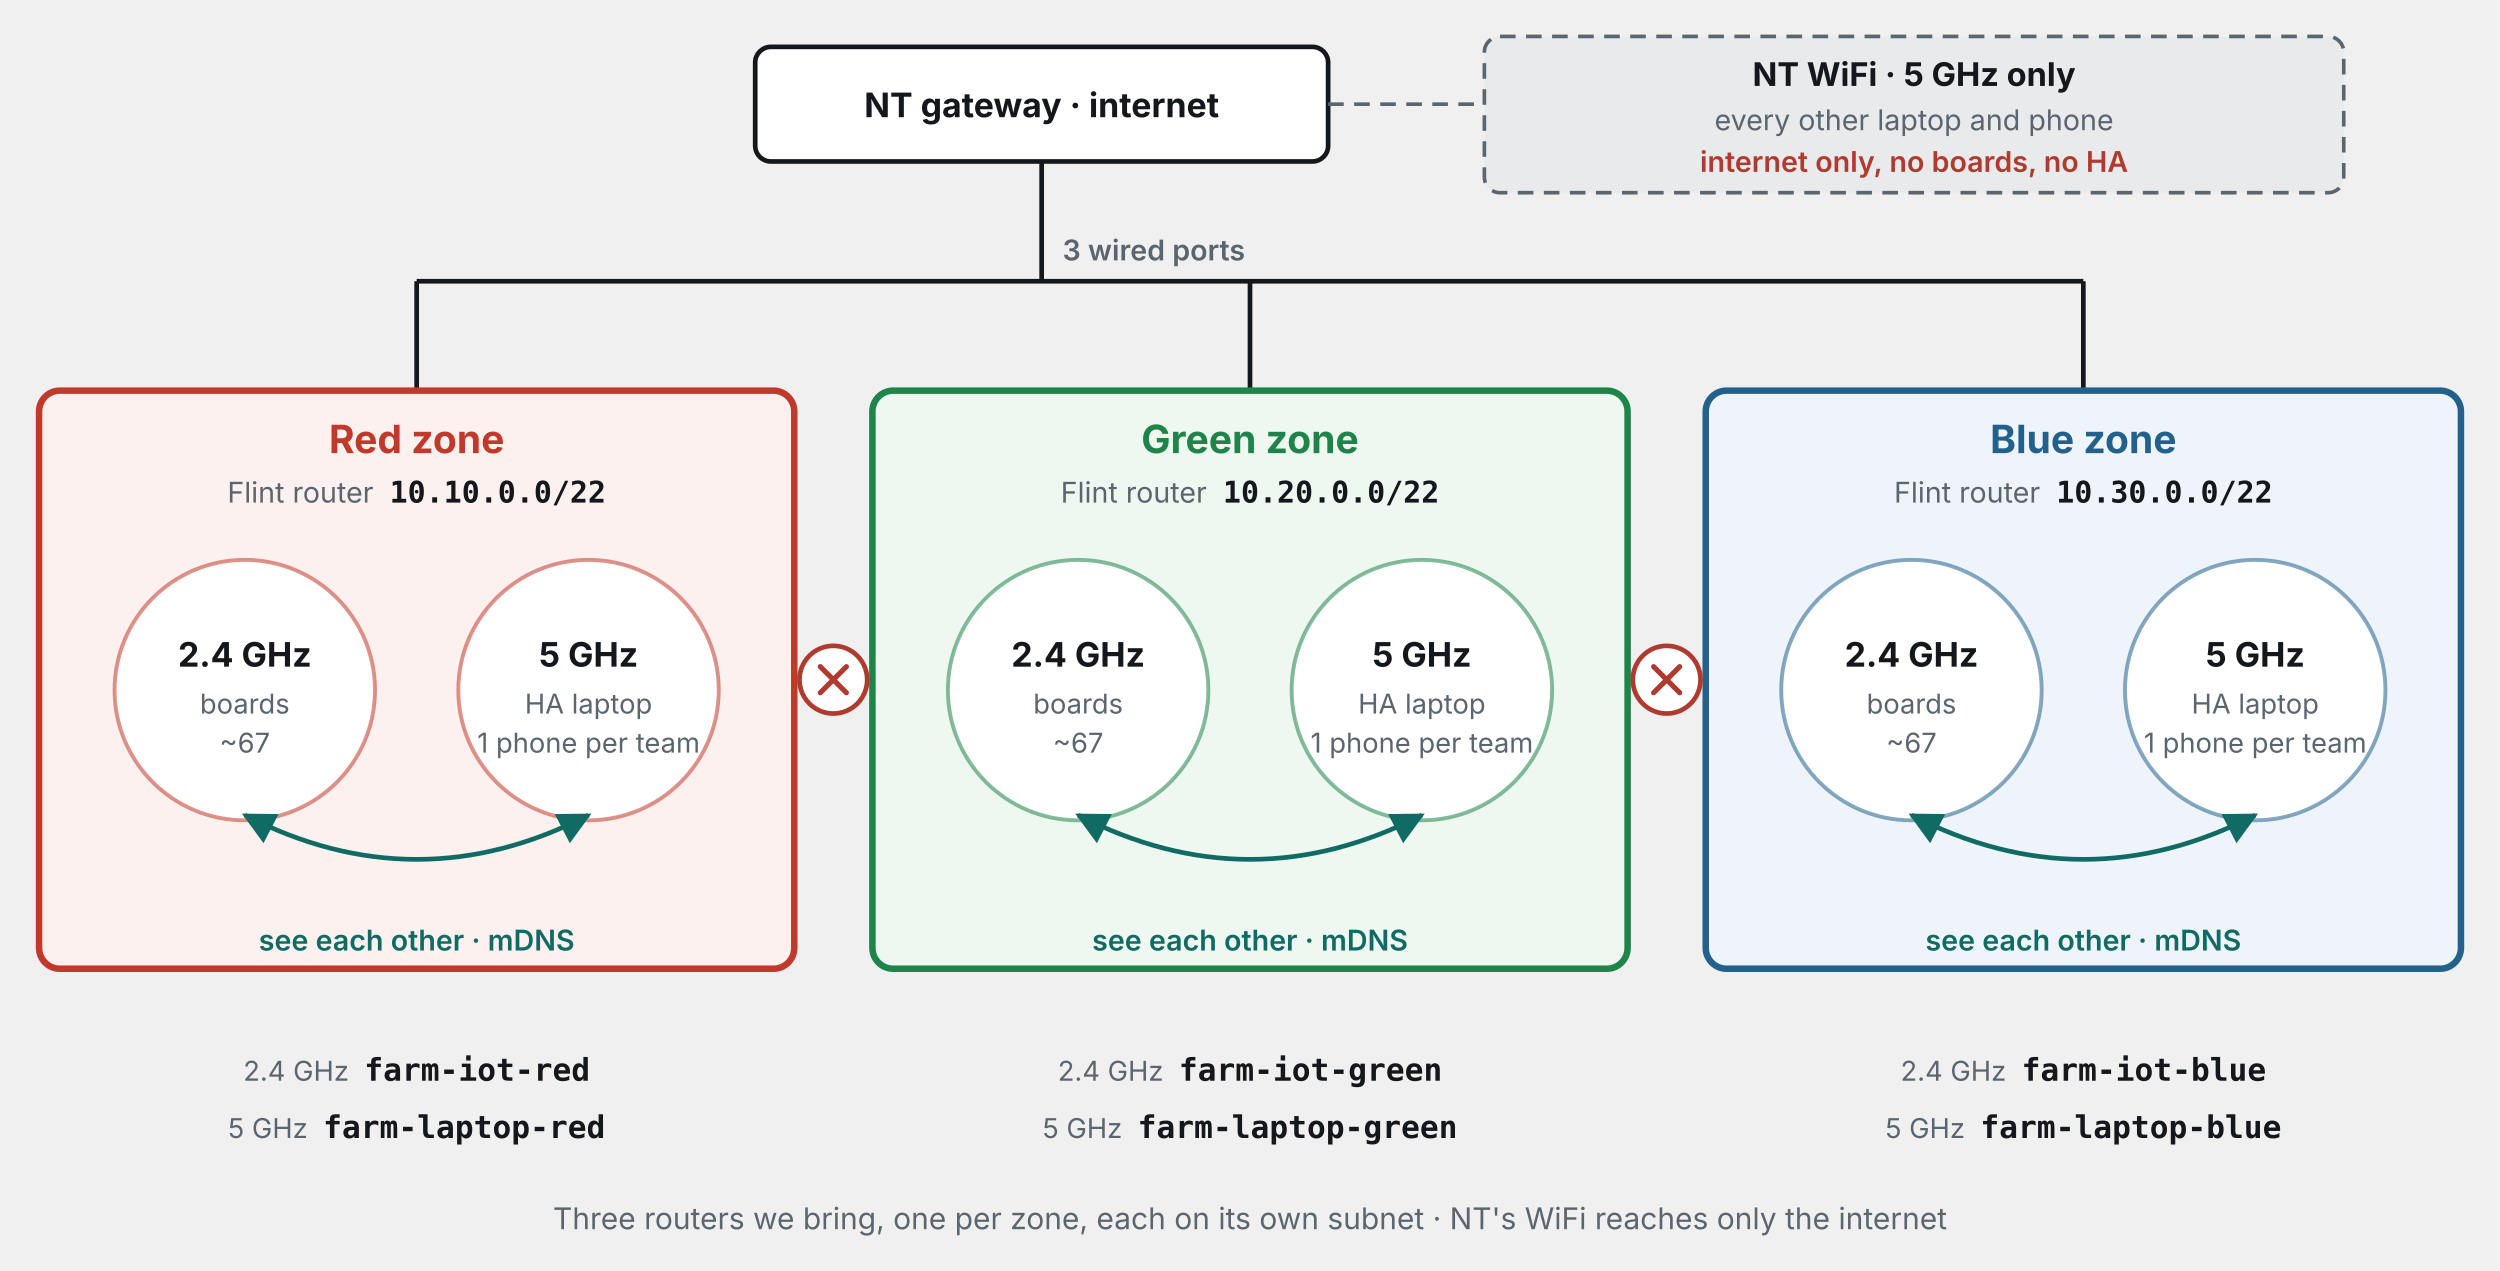
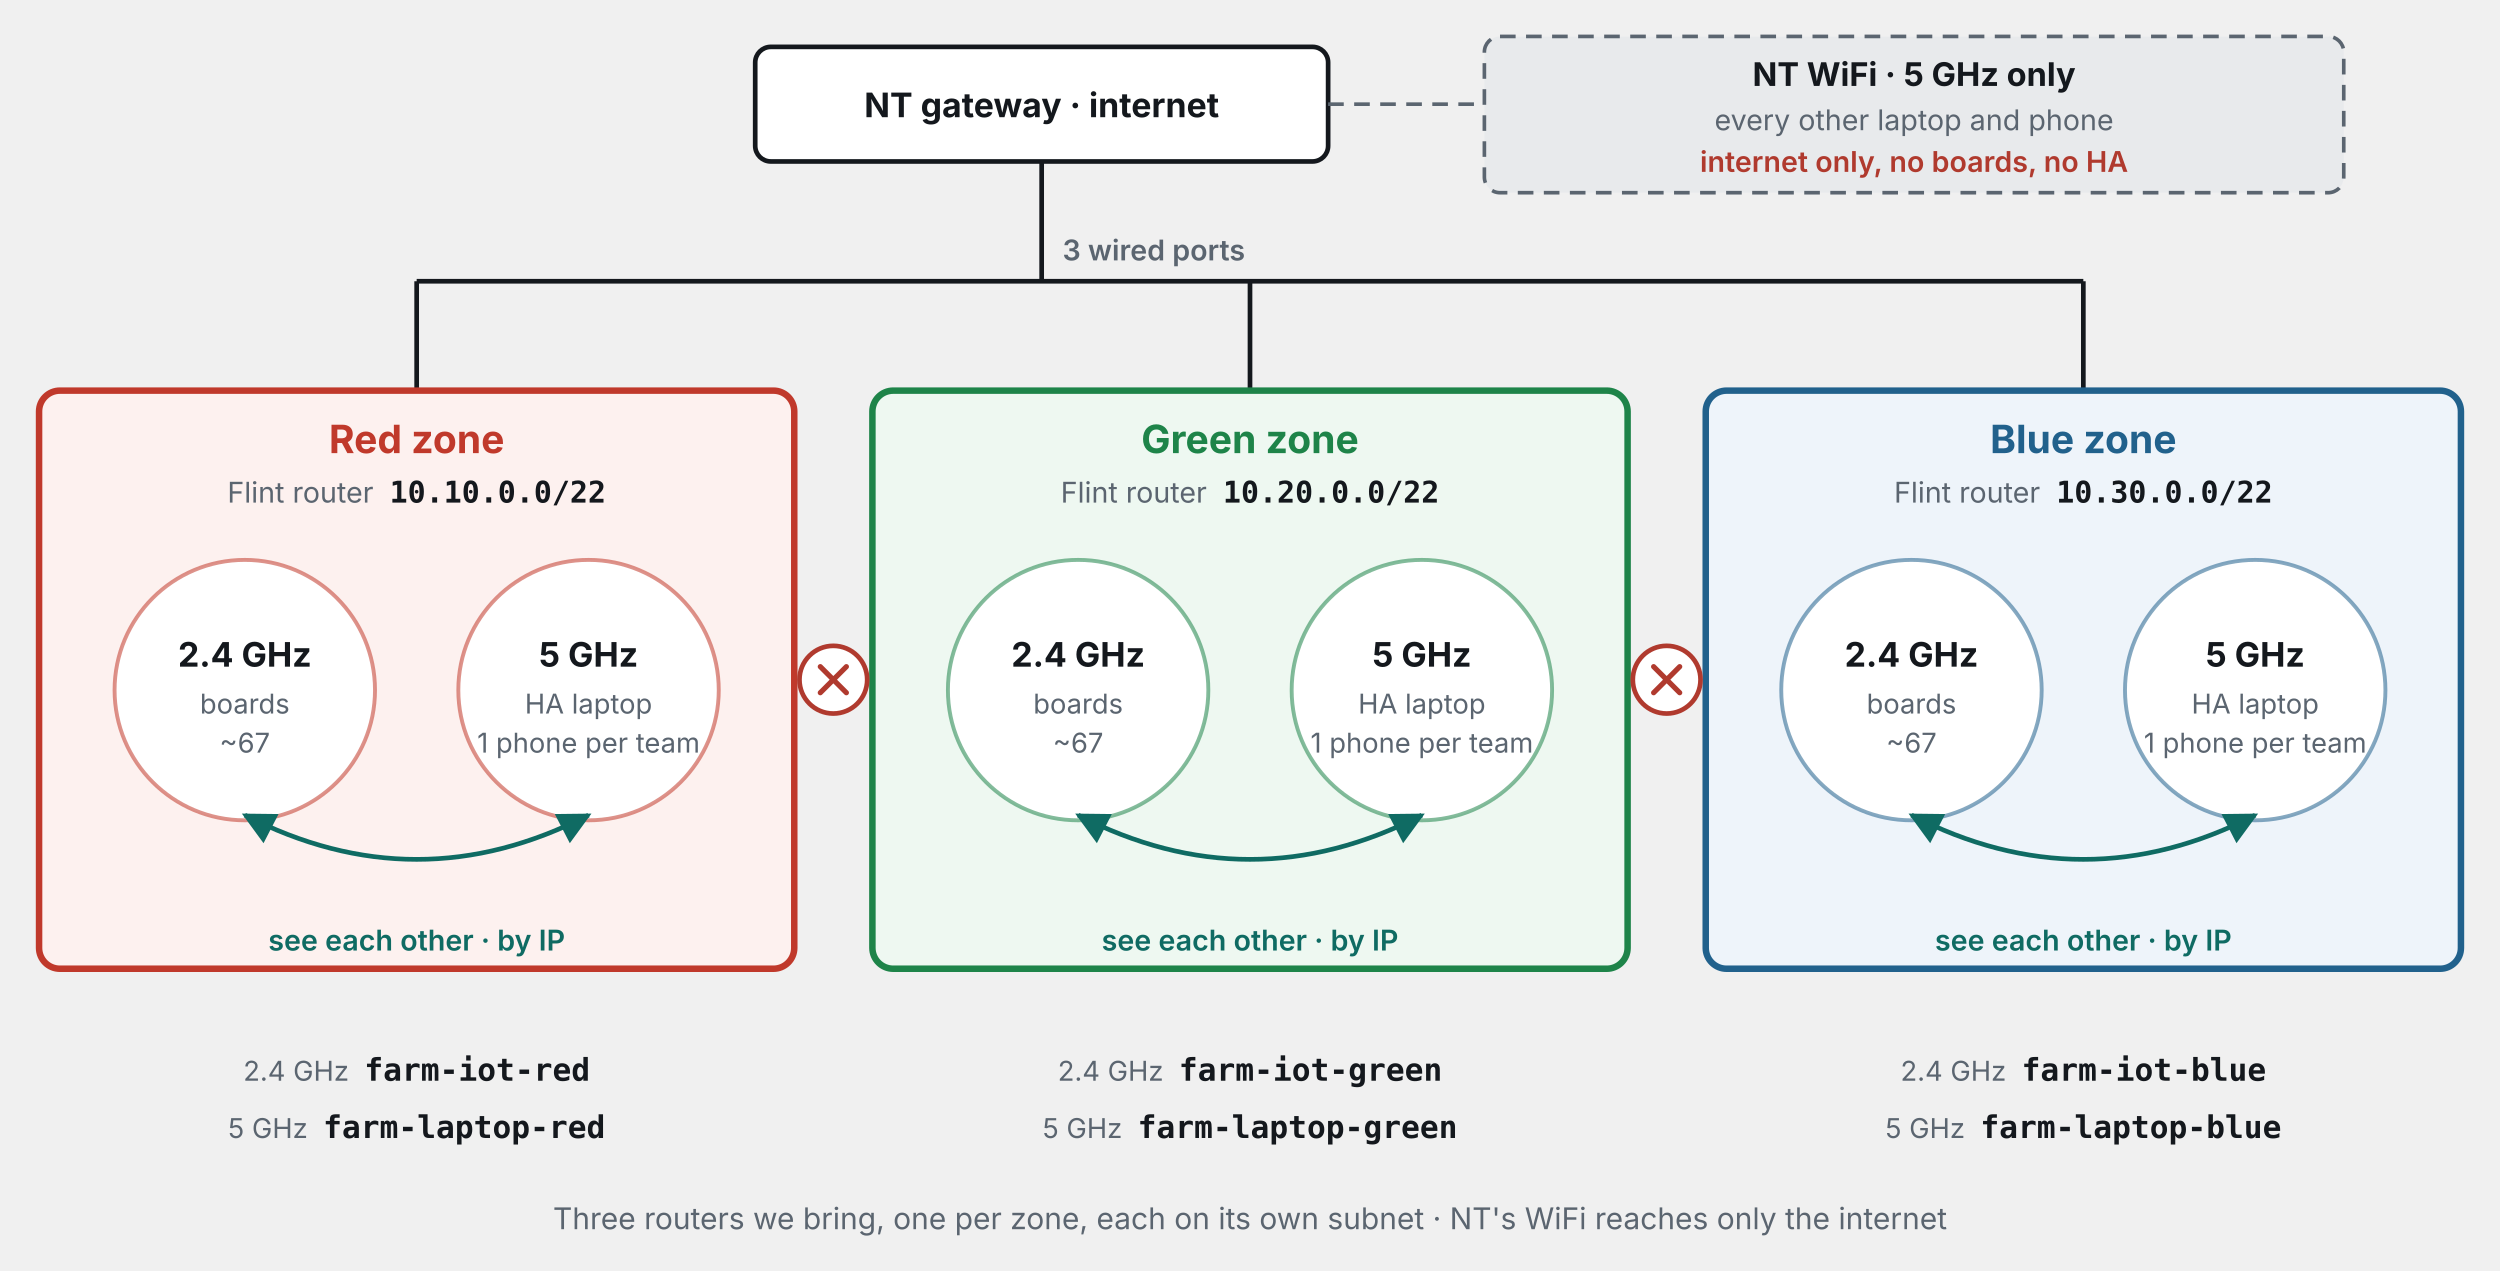
<svg xmlns="http://www.w3.org/2000/svg" viewBox="0 0 960 488" role="img" aria-label="Three routers we bring, one per zone, each on its own subnet · NT's WiFi reaches only the internet">
  <defs>
    <marker id="arrow-good" viewBox="0 0 10 10" refX="9" refY="5" markerWidth="7" markerHeight="7" orient="auto-start-reverse">
      <path d="M0,0 L10,5 L0,10 z" fill="#0f6b63" />
    </marker>
  </defs>
  <rect x="290" y="18" width="220" height="44" rx="6" fill="#ffffff" stroke="#14181d" stroke-width="1.8" />
  <text x="400" y="45" text-anchor="middle" font-family="Sarabun, 'Leelawadee UI', 'Noto Sans Thai', -apple-system, 'Segoe UI', system-ui, sans-serif" font-size="13" font-weight="700" fill="#14181d">NT gateway · internet</text>
  <rect x="570" y="14" width="330" height="60" rx="6" fill="#d9dee4" fill-opacity=".35" stroke="#5b6570" stroke-width="1.4" stroke-dasharray="6 4" />
  <text x="735" y="33" text-anchor="middle" font-family="Sarabun, 'Leelawadee UI', 'Noto Sans Thai', -apple-system, 'Segoe UI', system-ui, sans-serif" font-size="12.5" font-weight="700" fill="#14181d">NT WiFi · 5 GHz only</text>
  <text x="735" y="50" text-anchor="middle" font-family="Sarabun, 'Leelawadee UI', 'Noto Sans Thai', -apple-system, 'Segoe UI', system-ui, sans-serif" font-size="11" font-weight="400" fill="#5b6570">every other laptop and phone</text>
  <text x="735" y="66" text-anchor="middle" font-family="Sarabun, 'Leelawadee UI', 'Noto Sans Thai', -apple-system, 'Segoe UI', system-ui, sans-serif" font-size="11" font-weight="600" fill="#b03a2e">internet only, no boards, no HA</text>
  <line x1="510" y1="40" x2="570" y2="40" stroke="#5b6570" stroke-width="1.4" stroke-dasharray="6 4" />
  <line x1="160" y1="108" x2="800" y2="108" stroke="#14181d" stroke-width="1.8" />
  <line x1="400" y1="62" x2="400" y2="108" stroke="#14181d" stroke-width="1.8" />
  <text x="408" y="100" text-anchor="start" font-family="Sarabun, 'Leelawadee UI', 'Noto Sans Thai', -apple-system, 'Segoe UI', system-ui, sans-serif" font-size="11" font-weight="600" fill="#5b6570">3 wired ports</text>
  <line x1="160" y1="108" x2="160" y2="150" stroke="#14181d" stroke-width="1.8" />
  <rect x="15" y="150" width="290" height="222" rx="8" fill="#fdf1ef" stroke="#c0392b" stroke-width="2.5" />
  <text x="160" y="174" text-anchor="middle" font-family="Sarabun, 'Leelawadee UI', 'Noto Sans Thai', -apple-system, 'Segoe UI', system-ui, sans-serif" font-size="15" font-weight="700" fill="#c0392b">Red zone</text>
  <text x="160" y="193" text-anchor="middle" font-family="Sarabun, 'Leelawadee UI', 'Noto Sans Thai', -apple-system, 'Segoe UI', system-ui, sans-serif" font-size="11" fill="#5b6570">Flint router  <tspan font-family="'IBM Plex Mono', ui-monospace, Consolas, monospace" font-size="11.5" font-weight="600" fill="#14181d">10.10.0.0/22</tspan>
  </text>
  <circle cx="94" cy="265" r="50" fill="#ffffff" stroke="#c0392b" stroke-width="1.5" stroke-opacity=".55" />
  <text x="94" y="256" text-anchor="middle" font-family="Sarabun, 'Leelawadee UI', 'Noto Sans Thai', -apple-system, 'Segoe UI', system-ui, sans-serif" font-size="13" font-weight="700" fill="#14181d">2.4 GHz</text>
  <text x="94" y="274" text-anchor="middle" font-family="Sarabun, 'Leelawadee UI', 'Noto Sans Thai', -apple-system, 'Segoe UI', system-ui, sans-serif" font-size="10.5" font-weight="400" fill="#5b6570">boards</text>
  <text x="94" y="289" text-anchor="middle" font-family="Sarabun, 'Leelawadee UI', 'Noto Sans Thai', -apple-system, 'Segoe UI', system-ui, sans-serif" font-size="10.5" font-weight="400" fill="#5b6570">~67</text>
  <circle cx="226" cy="265" r="50" fill="#ffffff" stroke="#c0392b" stroke-width="1.5" stroke-opacity=".55" />
  <text x="226" y="256" text-anchor="middle" font-family="Sarabun, 'Leelawadee UI', 'Noto Sans Thai', -apple-system, 'Segoe UI', system-ui, sans-serif" font-size="13" font-weight="700" fill="#14181d">5 GHz</text>
  <text x="226" y="274" text-anchor="middle" font-family="Sarabun, 'Leelawadee UI', 'Noto Sans Thai', -apple-system, 'Segoe UI', system-ui, sans-serif" font-size="10.5" font-weight="400" fill="#5b6570">HA laptop</text>
  <text x="226" y="289" text-anchor="middle" font-family="Sarabun, 'Leelawadee UI', 'Noto Sans Thai', -apple-system, 'Segoe UI', system-ui, sans-serif" font-size="10.5" font-weight="400" fill="#5b6570">1 phone per team</text>
  <path d="M94,313 Q160,347 226,313" fill="none" stroke="#0f6b63" stroke-width="1.8" marker-start="url(#arrow-good)" marker-end="url(#arrow-good)" />
-   <text x="160" y="365" text-anchor="middle" font-family="Sarabun, 'Leelawadee UI', 'Noto Sans Thai', -apple-system, 'Segoe UI', system-ui, sans-serif" font-size="11" font-weight="600" fill="#0f6b63">see each other · mDNS</text>
+   <text x="160" y="365" text-anchor="middle" font-family="Sarabun, 'Leelawadee UI', 'Noto Sans Thai', -apple-system, 'Segoe UI', system-ui, sans-serif" font-size="11" font-weight="600" fill="#0f6b63">see each other · by IP</text>
  <text x="160" y="415" text-anchor="middle" font-family="Sarabun, 'Leelawadee UI', 'Noto Sans Thai', -apple-system, 'Segoe UI', system-ui, sans-serif" font-size="10.5" fill="#5b6570">2.4 GHz  <tspan font-family="'IBM Plex Mono', ui-monospace, Consolas, monospace" font-size="12" font-weight="600" fill="#14181d">farm-iot-red</tspan>
  </text>
  <text x="160" y="437" text-anchor="middle" font-family="Sarabun, 'Leelawadee UI', 'Noto Sans Thai', -apple-system, 'Segoe UI', system-ui, sans-serif" font-size="10.5" fill="#5b6570">5 GHz  <tspan font-family="'IBM Plex Mono', ui-monospace, Consolas, monospace" font-size="12" font-weight="600" fill="#14181d">farm-laptop-red</tspan>
  </text>
  <line x1="480" y1="108" x2="480" y2="150" stroke="#14181d" stroke-width="1.8" />
  <rect x="335" y="150" width="290" height="222" rx="8" fill="#eef8f1" stroke="#1e8449" stroke-width="2.5" />
  <text x="480" y="174" text-anchor="middle" font-family="Sarabun, 'Leelawadee UI', 'Noto Sans Thai', -apple-system, 'Segoe UI', system-ui, sans-serif" font-size="15" font-weight="700" fill="#1e8449">Green zone</text>
  <text x="480" y="193" text-anchor="middle" font-family="Sarabun, 'Leelawadee UI', 'Noto Sans Thai', -apple-system, 'Segoe UI', system-ui, sans-serif" font-size="11" fill="#5b6570">Flint router  <tspan font-family="'IBM Plex Mono', ui-monospace, Consolas, monospace" font-size="11.5" font-weight="600" fill="#14181d">10.20.0.0/22</tspan>
  </text>
  <circle cx="414" cy="265" r="50" fill="#ffffff" stroke="#1e8449" stroke-width="1.5" stroke-opacity=".55" />
  <text x="414" y="256" text-anchor="middle" font-family="Sarabun, 'Leelawadee UI', 'Noto Sans Thai', -apple-system, 'Segoe UI', system-ui, sans-serif" font-size="13" font-weight="700" fill="#14181d">2.4 GHz</text>
  <text x="414" y="274" text-anchor="middle" font-family="Sarabun, 'Leelawadee UI', 'Noto Sans Thai', -apple-system, 'Segoe UI', system-ui, sans-serif" font-size="10.5" font-weight="400" fill="#5b6570">boards</text>
  <text x="414" y="289" text-anchor="middle" font-family="Sarabun, 'Leelawadee UI', 'Noto Sans Thai', -apple-system, 'Segoe UI', system-ui, sans-serif" font-size="10.5" font-weight="400" fill="#5b6570">~67</text>
  <circle cx="546" cy="265" r="50" fill="#ffffff" stroke="#1e8449" stroke-width="1.5" stroke-opacity=".55" />
  <text x="546" y="256" text-anchor="middle" font-family="Sarabun, 'Leelawadee UI', 'Noto Sans Thai', -apple-system, 'Segoe UI', system-ui, sans-serif" font-size="13" font-weight="700" fill="#14181d">5 GHz</text>
  <text x="546" y="274" text-anchor="middle" font-family="Sarabun, 'Leelawadee UI', 'Noto Sans Thai', -apple-system, 'Segoe UI', system-ui, sans-serif" font-size="10.5" font-weight="400" fill="#5b6570">HA laptop</text>
  <text x="546" y="289" text-anchor="middle" font-family="Sarabun, 'Leelawadee UI', 'Noto Sans Thai', -apple-system, 'Segoe UI', system-ui, sans-serif" font-size="10.5" font-weight="400" fill="#5b6570">1 phone per team</text>
  <path d="M414,313 Q480,347 546,313" fill="none" stroke="#0f6b63" stroke-width="1.8" marker-start="url(#arrow-good)" marker-end="url(#arrow-good)" />
-   <text x="480" y="365" text-anchor="middle" font-family="Sarabun, 'Leelawadee UI', 'Noto Sans Thai', -apple-system, 'Segoe UI', system-ui, sans-serif" font-size="11" font-weight="600" fill="#0f6b63">see each other · mDNS</text>
+   <text x="480" y="365" text-anchor="middle" font-family="Sarabun, 'Leelawadee UI', 'Noto Sans Thai', -apple-system, 'Segoe UI', system-ui, sans-serif" font-size="11" font-weight="600" fill="#0f6b63">see each other · by IP</text>
  <text x="480" y="415" text-anchor="middle" font-family="Sarabun, 'Leelawadee UI', 'Noto Sans Thai', -apple-system, 'Segoe UI', system-ui, sans-serif" font-size="10.5" fill="#5b6570">2.4 GHz  <tspan font-family="'IBM Plex Mono', ui-monospace, Consolas, monospace" font-size="12" font-weight="600" fill="#14181d">farm-iot-green</tspan>
  </text>
  <text x="480" y="437" text-anchor="middle" font-family="Sarabun, 'Leelawadee UI', 'Noto Sans Thai', -apple-system, 'Segoe UI', system-ui, sans-serif" font-size="10.5" fill="#5b6570">5 GHz  <tspan font-family="'IBM Plex Mono', ui-monospace, Consolas, monospace" font-size="12" font-weight="600" fill="#14181d">farm-laptop-green</tspan>
  </text>
  <line x1="800" y1="108" x2="800" y2="150" stroke="#14181d" stroke-width="1.8" />
  <rect x="655" y="150" width="290" height="222" rx="8" fill="#eef4fa" stroke="#21618c" stroke-width="2.5" />
  <text x="800" y="174" text-anchor="middle" font-family="Sarabun, 'Leelawadee UI', 'Noto Sans Thai', -apple-system, 'Segoe UI', system-ui, sans-serif" font-size="15" font-weight="700" fill="#21618c">Blue zone</text>
  <text x="800" y="193" text-anchor="middle" font-family="Sarabun, 'Leelawadee UI', 'Noto Sans Thai', -apple-system, 'Segoe UI', system-ui, sans-serif" font-size="11" fill="#5b6570">Flint router  <tspan font-family="'IBM Plex Mono', ui-monospace, Consolas, monospace" font-size="11.5" font-weight="600" fill="#14181d">10.30.0.0/22</tspan>
  </text>
  <circle cx="734" cy="265" r="50" fill="#ffffff" stroke="#21618c" stroke-width="1.5" stroke-opacity=".55" />
  <text x="734" y="256" text-anchor="middle" font-family="Sarabun, 'Leelawadee UI', 'Noto Sans Thai', -apple-system, 'Segoe UI', system-ui, sans-serif" font-size="13" font-weight="700" fill="#14181d">2.4 GHz</text>
  <text x="734" y="274" text-anchor="middle" font-family="Sarabun, 'Leelawadee UI', 'Noto Sans Thai', -apple-system, 'Segoe UI', system-ui, sans-serif" font-size="10.5" font-weight="400" fill="#5b6570">boards</text>
  <text x="734" y="289" text-anchor="middle" font-family="Sarabun, 'Leelawadee UI', 'Noto Sans Thai', -apple-system, 'Segoe UI', system-ui, sans-serif" font-size="10.5" font-weight="400" fill="#5b6570">~67</text>
  <circle cx="866" cy="265" r="50" fill="#ffffff" stroke="#21618c" stroke-width="1.5" stroke-opacity=".55" />
  <text x="866" y="256" text-anchor="middle" font-family="Sarabun, 'Leelawadee UI', 'Noto Sans Thai', -apple-system, 'Segoe UI', system-ui, sans-serif" font-size="13" font-weight="700" fill="#14181d">5 GHz</text>
  <text x="866" y="274" text-anchor="middle" font-family="Sarabun, 'Leelawadee UI', 'Noto Sans Thai', -apple-system, 'Segoe UI', system-ui, sans-serif" font-size="10.5" font-weight="400" fill="#5b6570">HA laptop</text>
  <text x="866" y="289" text-anchor="middle" font-family="Sarabun, 'Leelawadee UI', 'Noto Sans Thai', -apple-system, 'Segoe UI', system-ui, sans-serif" font-size="10.5" font-weight="400" fill="#5b6570">1 phone per team</text>
  <path d="M734,313 Q800,347 866,313" fill="none" stroke="#0f6b63" stroke-width="1.8" marker-start="url(#arrow-good)" marker-end="url(#arrow-good)" />
-   <text x="800" y="365" text-anchor="middle" font-family="Sarabun, 'Leelawadee UI', 'Noto Sans Thai', -apple-system, 'Segoe UI', system-ui, sans-serif" font-size="11" font-weight="600" fill="#0f6b63">see each other · mDNS</text>
+   <text x="800" y="365" text-anchor="middle" font-family="Sarabun, 'Leelawadee UI', 'Noto Sans Thai', -apple-system, 'Segoe UI', system-ui, sans-serif" font-size="11" font-weight="600" fill="#0f6b63">see each other · by IP</text>
  <text x="800" y="415" text-anchor="middle" font-family="Sarabun, 'Leelawadee UI', 'Noto Sans Thai', -apple-system, 'Segoe UI', system-ui, sans-serif" font-size="10.5" fill="#5b6570">2.4 GHz  <tspan font-family="'IBM Plex Mono', ui-monospace, Consolas, monospace" font-size="12" font-weight="600" fill="#14181d">farm-iot-blue</tspan>
  </text>
  <text x="800" y="437" text-anchor="middle" font-family="Sarabun, 'Leelawadee UI', 'Noto Sans Thai', -apple-system, 'Segoe UI', system-ui, sans-serif" font-size="10.5" fill="#5b6570">5 GHz  <tspan font-family="'IBM Plex Mono', ui-monospace, Consolas, monospace" font-size="12" font-weight="600" fill="#14181d">farm-laptop-blue</tspan>
  </text>
  <circle cx="320" cy="261" r="13" fill="#ffffff" stroke="#b03a2e" stroke-width="1.8" />
  <path d="M315,256 L325,266 M325,256 L315,266" stroke="#b03a2e" stroke-width="2" stroke-linecap="round" />
  <circle cx="640" cy="261" r="13" fill="#ffffff" stroke="#b03a2e" stroke-width="1.8" />
  <path d="M635,256 L645,266 M645,256 L635,266" stroke="#b03a2e" stroke-width="2" stroke-linecap="round" />
  <text x="480" y="472" text-anchor="middle" font-family="Sarabun, 'Leelawadee UI', 'Noto Sans Thai', -apple-system, 'Segoe UI', system-ui, sans-serif" font-size="11.5" font-weight="400" fill="#5b6570">Three routers we bring, one per zone, each on its own subnet · NT's WiFi reaches only the internet</text>
</svg>
